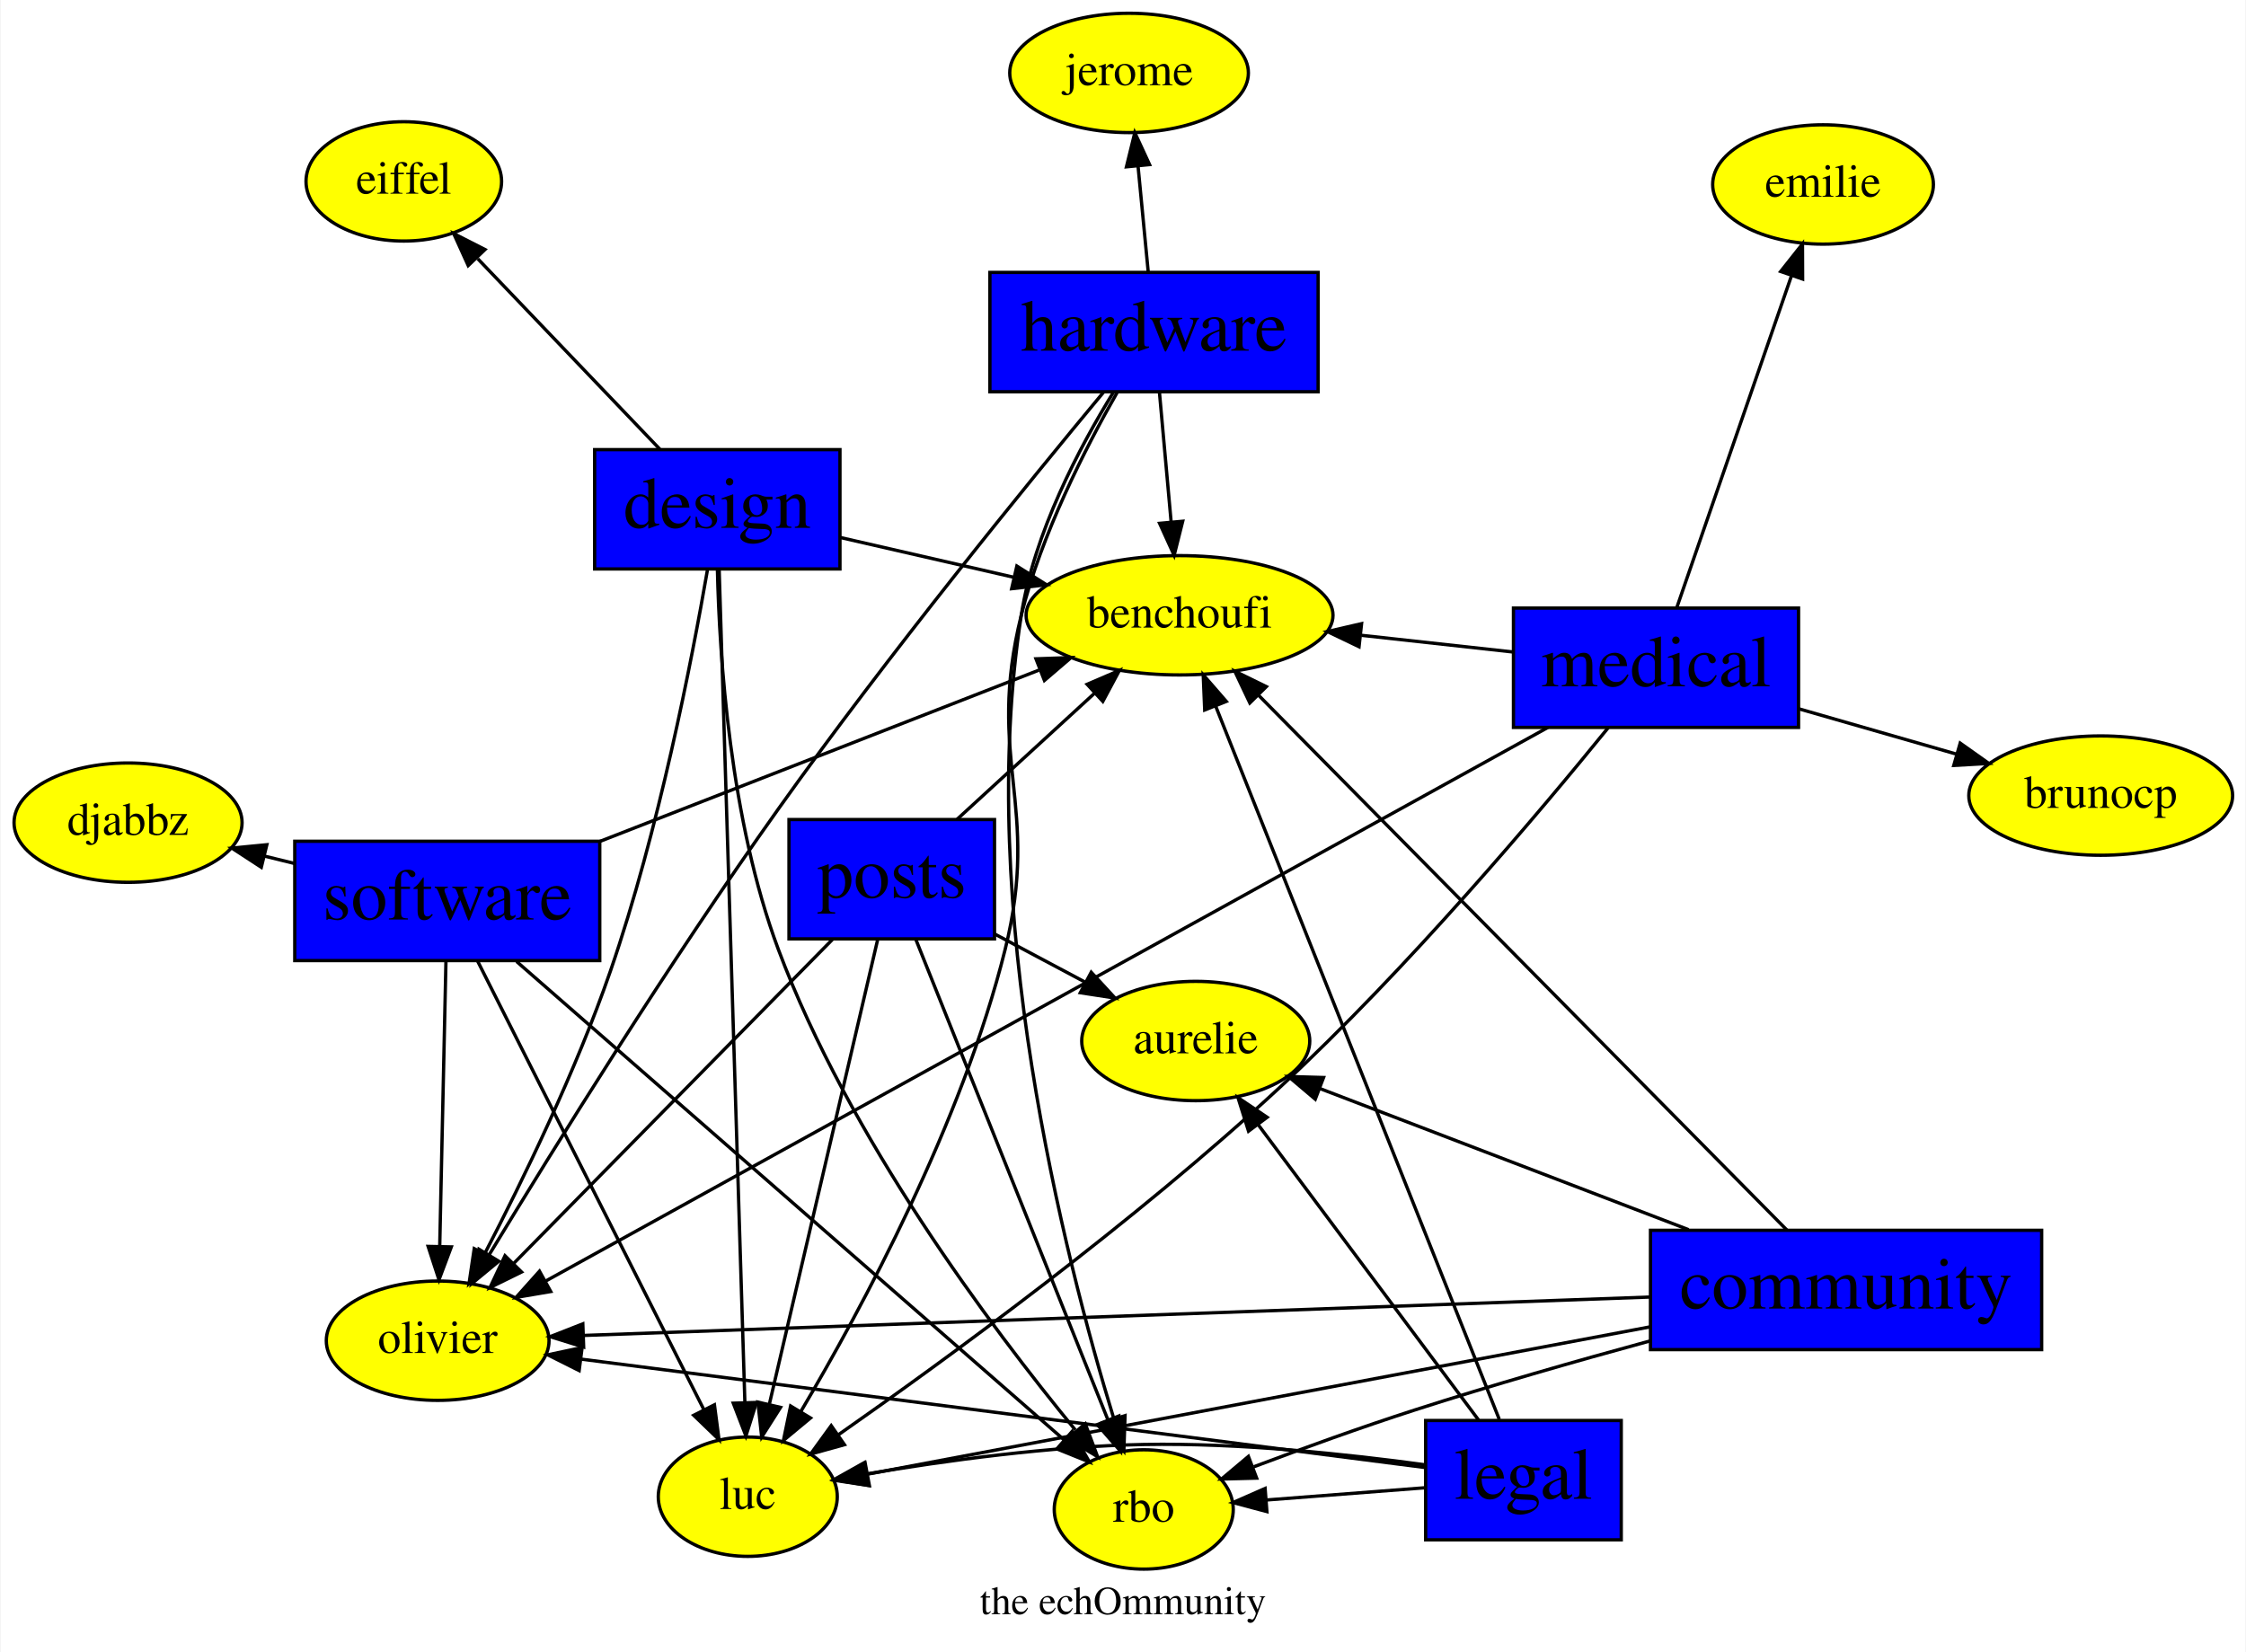
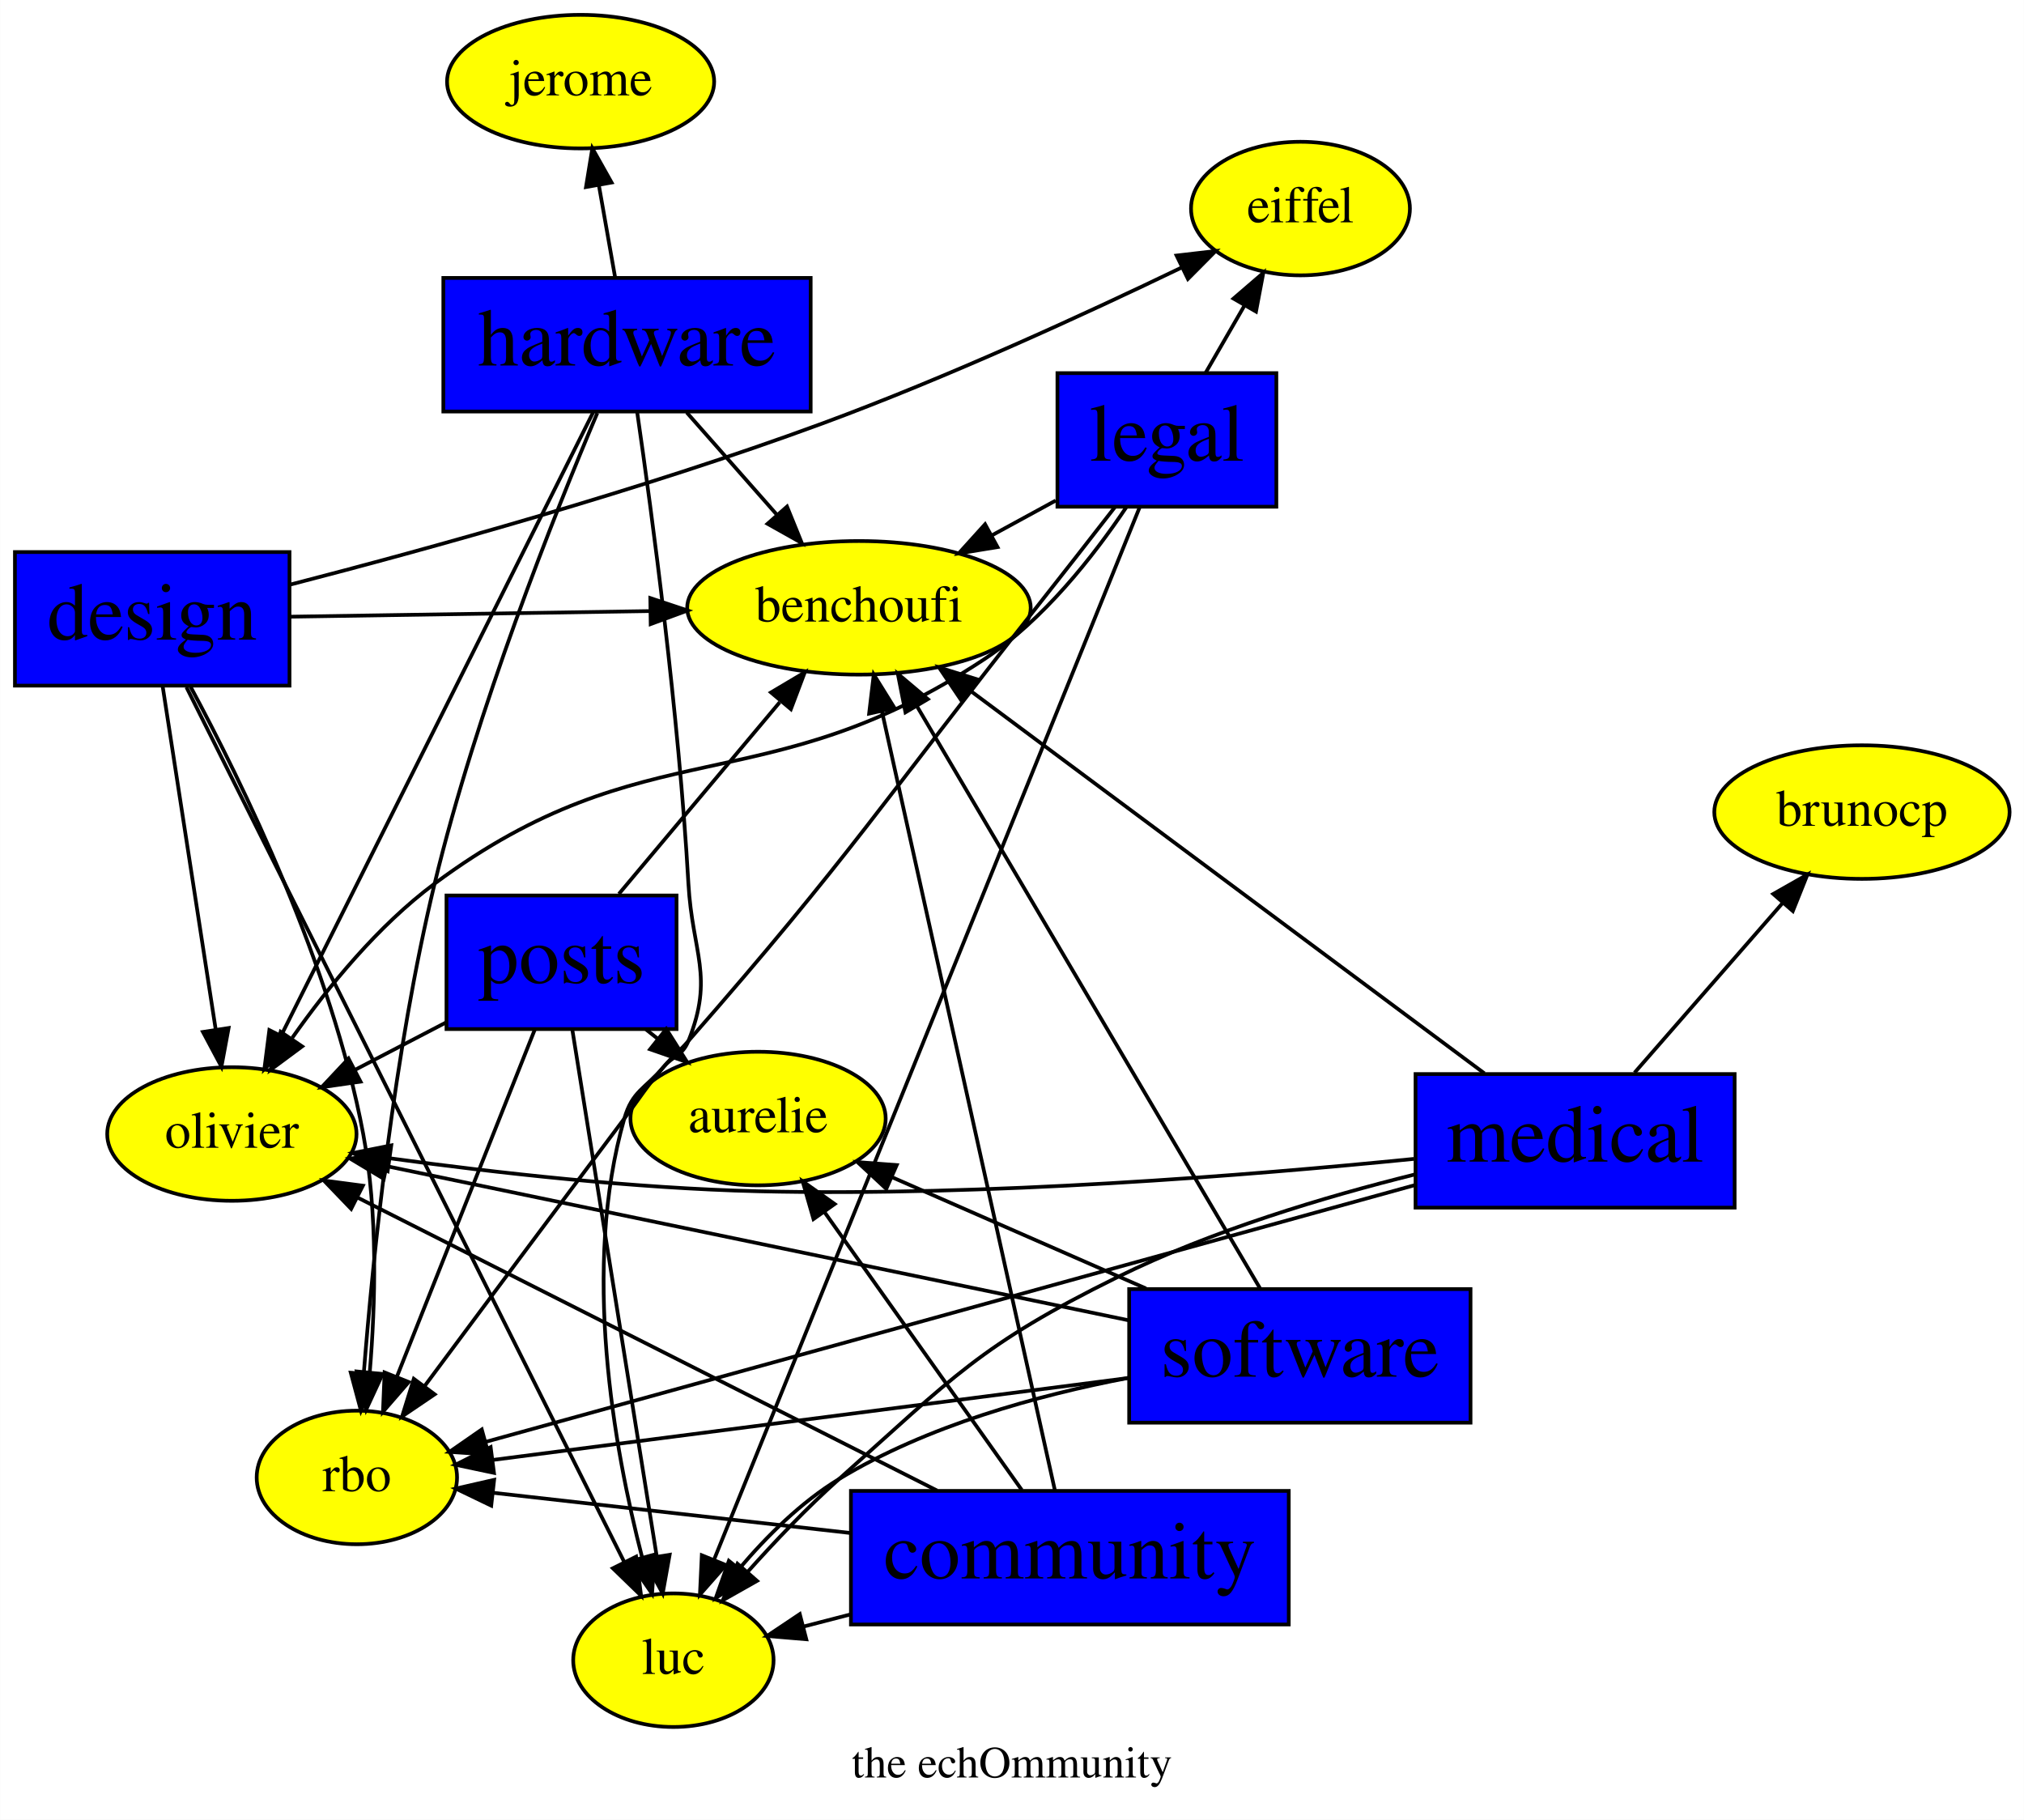
- <svg xmlns="http://www.w3.org/2000/svg" width="677pt" height="498pt" viewBox="0.00 0.00 677.14 498.37">
-   <g id="graph0" class="graph" transform="scale(1 1) rotate(0) translate(4 494.369)">
-     <polygon fill="white" stroke="none" points="-4,4 -4,-494.369 673.144,-494.369 673.144,4 -4,4" />
-     <text text-anchor="middle" x="334.572" y="-7.4" font-family="Times,serif" font-size="12.00">the echOmmunity</text>
+ <svg xmlns="http://www.w3.org/2000/svg" width="545pt" height="490pt" viewBox="0.00 0.00 545.44 490.44">
+   <g id="graph0" class="graph" transform="scale(1 1) rotate(0) translate(4 486.437)">
+     <polygon fill="white" stroke="none" points="-4,4 -4,-486.437 541.437,-486.437 541.437,4 -4,4" />
+     <text text-anchor="middle" x="268.719" y="-7.4" font-family="Times,serif" font-size="12.00">the echOmmunity</text>
    <g id="node1" class="node">
-       <polygon fill="blue" stroke="black" points="538.35,-310.927 452.35,-310.927 452.35,-274.927 538.35,-274.927 538.35,-310.927" />
-       <text text-anchor="middle" x="495.35" y="-287.327" font-family="Times,serif" font-size="22.00">medical</text>
+       <polygon fill="blue" stroke="black" points="463.477,-196.971 377.477,-196.971 377.477,-160.971 463.477,-160.971 463.477,-196.971" />
+       <text text-anchor="middle" x="420.477" y="-173.371" font-family="Times,serif" font-size="22.00">medical</text>
    </g>
    <g id="node2" class="node">
-       <ellipse fill="yellow" stroke="black" cx="351.626" cy="-308.752" rx="46.292" ry="18" />
-       <text text-anchor="middle" x="351.626" y="-305.052" font-family="Times,serif" font-size="14.00">benchoufi</text>
+       <ellipse fill="yellow" stroke="black" cx="227.471" cy="-322.625" rx="46.292" ry="18" />
+       <text text-anchor="middle" x="227.471" y="-318.925" font-family="Times,serif" font-size="14.00">benchoufi</text>
    </g>
    <g id="edge1" class="edge">
-       <path fill="none" stroke="black" d="M452.228,-297.675C437.851,-299.258 421.637,-301.044 406.491,-302.711" />
-       <polygon fill="black" stroke="black" points="405.769,-299.27 396.212,-303.843 406.535,-306.228 405.769,-299.27" />
+       <path fill="none" stroke="black" d="M396.032,-197.165C360.668,-223.486 295.31,-272.132 257.202,-300.496" />
+       <polygon fill="black" stroke="black" points="254.98,-297.787 249.048,-306.565 259.16,-303.402 254.98,-297.787" />
    </g>
    <g id="node3" class="node">
-       <ellipse fill="yellow" stroke="black" cx="629.497" cy="-254.357" rx="39.794" ry="18" />
-       <text text-anchor="middle" x="629.497" y="-250.657" font-family="Times,serif" font-size="14.00">brunocp</text>
+       <ellipse fill="yellow" stroke="black" cx="497.791" cy="-267.573" rx="39.794" ry="18" />
+       <text text-anchor="middle" x="497.791" y="-263.873" font-family="Times,serif" font-size="14.00">brunocp</text>
    </g>
    <g id="edge2" class="edge">
-       <path fill="none" stroke="black" d="M538.533,-280.511C553.738,-276.139 570.827,-271.226 586.053,-266.848" />
-       <polygon fill="black" stroke="black" points="587.108,-270.186 595.752,-264.059 585.174,-263.459 587.108,-270.186" />
+       <path fill="none" stroke="black" d="M436.496,-197.329C448.065,-210.587 463.81,-228.632 476.446,-243.112" />
+       <polygon fill="black" stroke="black" points="473.887,-245.503 483.099,-250.737 479.162,-240.901 473.887,-245.503" />
    </g>
    <g id="node4" class="node">
-       <ellipse fill="yellow" stroke="black" cx="127.84" cy="-89.909" rx="33.595" ry="18" />
-       <text text-anchor="middle" x="127.84" y="-86.209" font-family="Times,serif" font-size="14.00">olivier</text>
+       <ellipse fill="yellow" stroke="black" cx="58.466" cy="-180.812" rx="33.595" ry="18" />
+       <text text-anchor="middle" x="58.466" y="-177.112" font-family="Times,serif" font-size="14.00">olivier</text>
    </g>
    <g id="edge3" class="edge">
-       <path fill="none" stroke="black" d="M462.736,-274.911C392.965,-236.368 229.92,-146.299 160.293,-107.836" />
-       <polygon fill="black" stroke="black" points="161.942,-104.749 151.497,-102.977 158.557,-110.876 161.942,-104.749" />
+       <path fill="none" stroke="black" d="M377.074,-174.11C332.699,-169.654 261.761,-163.949 200.314,-165.384 166.935,-166.164 129.385,-170.399 101.307,-174.235" />
+       <polygon fill="black" stroke="black" points="100.454,-170.82 91.038,-175.678 101.428,-177.752 100.454,-170.82" />
    </g>
    <g id="node5" class="node">
-       <ellipse fill="yellow" stroke="black" cx="221.386" cy="-42.847" rx="27" ry="18" />
-       <text text-anchor="middle" x="221.386" y="-39.147" font-family="Times,serif" font-size="14.00">luc</text>
+       <ellipse fill="yellow" stroke="black" cx="92.155" cy="-88.251" rx="27" ry="18" />
+       <text text-anchor="middle" x="92.155" y="-84.551" font-family="Times,serif" font-size="14.00">rbo</text>
    </g>
    <g id="edge4" class="edge">
-       <path fill="none" stroke="black" d="M480.912,-274.803C460.253,-249.358 420.49,-202.164 382.024,-166.471 338.097,-125.712 281.534,-84.479 248.58,-61.436" />
-       <polygon fill="black" stroke="black" points="250.546,-58.541 240.337,-55.708 246.552,-64.289 250.546,-58.541" />
+       <path fill="none" stroke="black" d="M377.217,-167.018C311.375,-148.825 187.306,-114.543 126.927,-97.859" />
+       <polygon fill="black" stroke="black" points="127.682,-94.436 117.111,-95.147 125.817,-101.183 127.682,-94.436" />
    </g>
    <g id="node6" class="node">
-       <ellipse fill="yellow" stroke="black" cx="545.735" cy="-438.719" rx="33.295" ry="18" />
-       <text text-anchor="middle" x="545.735" y="-435.019" font-family="Times,serif" font-size="14.00">emilie</text>
+       <ellipse fill="yellow" stroke="black" cx="177.46" cy="-39" rx="27" ry="18" />
+       <text text-anchor="middle" x="177.46" y="-35.3" font-family="Times,serif" font-size="14.00">luc</text>
    </g>
    <g id="edge5" class="edge">
-       <path fill="none" stroke="black" d="M501.629,-311.097C510.313,-336.225 526.063,-381.797 536.202,-411.137" />
-       <polygon fill="black" stroke="black" points="532.96,-412.47 539.534,-420.778 539.576,-410.183 532.96,-412.47" />
+       <path fill="none" stroke="black" d="M377.452,-169.95C353.113,-163.925 322.549,-154.782 297.096,-142.218 260.177,-123.994 252.822,-115.246 222.109,-87.826 213.537,-80.174 204.847,-71.047 197.44,-62.766" />
+       <polygon fill="black" stroke="black" points="200,-60.377 190.777,-55.162 194.735,-64.99 200,-60.377" />
    </g>
    <g id="node7" class="node">
-       <polygon fill="blue" stroke="black" points="295.814,-247.131 233.814,-247.131 233.814,-211.131 295.814,-211.131 295.814,-247.131" />
-       <text text-anchor="middle" x="264.814" y="-223.531" font-family="Times,serif" font-size="22.00">posts</text>
+       <polygon fill="blue" stroke="black" points="178.31,-245.093 116.31,-245.093 116.31,-209.093 178.31,-209.093 178.31,-245.093" />
+       <text text-anchor="middle" x="147.31" y="-221.493" font-family="Times,serif" font-size="22.00">posts</text>
    </g>
    <g id="edge6" class="edge">
-       <path fill="none" stroke="black" d="M284.513,-247.198C296.808,-258.474 312.763,-273.108 326.032,-285.277" />
-       <polygon fill="black" stroke="black" points="323.75,-287.934 333.486,-292.114 328.482,-282.775 323.75,-287.934" />
+       <path fill="none" stroke="black" d="M162.766,-245.512C175.086,-260.195 192.474,-280.917 206.123,-297.183" />
+       <polygon fill="black" stroke="black" points="203.764,-299.817 212.873,-305.228 209.126,-295.317 203.764,-299.817" />
    </g>
    <g id="edge8" class="edge">
-       <path fill="none" stroke="black" d="M246.908,-210.93C222.25,-185.867 177.828,-140.717 150.769,-113.214" />
-       <polygon fill="black" stroke="black" points="153.137,-110.63 143.628,-105.956 148.147,-115.539 153.137,-110.63" />
+       <path fill="none" stroke="black" d="M116.237,-210.906C108.324,-206.785 99.789,-202.338 91.77,-198.161" />
+       <polygon fill="black" stroke="black" points="93.148,-194.933 82.662,-193.417 89.914,-201.141 93.148,-194.933" />
+     </g>
+     <g id="edge9" class="edge">
+       <path fill="none" stroke="black" d="M140.1,-208.942C130.633,-185.112 113.933,-143.073 102.955,-115.437" />
+       <polygon fill="black" stroke="black" points="106.138,-113.969 99.193,-105.968 99.632,-116.553 106.138,-113.969" />
    </g>
    <g id="edge7" class="edge">
-       <path fill="none" stroke="black" d="M260.571,-210.93C252.963,-178.294 236.953,-109.622 227.93,-70.915" />
-       <polygon fill="black" stroke="black" points="231.262,-69.792 225.583,-60.848 224.445,-71.381 231.262,-69.792" />
+       <path fill="none" stroke="black" d="M150.201,-209.058C155.48,-176.125 166.713,-106.05 172.986,-66.913" />
+       <polygon fill="black" stroke="black" points="176.451,-67.409 174.578,-56.98 169.539,-66.3 176.451,-67.409" />
    </g>
    <g id="node8" class="node">
-       <ellipse fill="yellow" stroke="black" cx="340.829" cy="-39" rx="27" ry="18" />
-       <text text-anchor="middle" x="340.829" y="-35.3" font-family="Times,serif" font-size="14.00">rbo</text>
-     </g>
-     <g id="edge9" class="edge">
-       <path fill="none" stroke="black" d="M272.103,-210.9C285.538,-177.298 314.266,-105.441 329.992,-66.108" />
-       <polygon fill="black" stroke="black" points="333.322,-67.207 333.784,-56.622 326.822,-64.608 333.322,-67.207" />
+       <ellipse fill="yellow" stroke="black" cx="200.281" cy="-184.984" rx="34.394" ry="18" />
+       <text text-anchor="middle" x="200.281" y="-181.284" font-family="Times,serif" font-size="14.00">aurelie</text>
+     </g>
+     <g id="edge10" class="edge">
+       <path fill="none" stroke="black" d="M170.082,-208.991C171.123,-208.163 172.172,-207.329 173.222,-206.495" />
+       <polygon fill="black" stroke="black" points="175.535,-209.127 181.185,-200.164 171.179,-203.647 175.535,-209.127" />
    </g>
    <g id="node9" class="node">
-       <ellipse fill="yellow" stroke="black" cx="356.512" cy="-180.318" rx="34.394" ry="18" />
-       <text text-anchor="middle" x="356.512" y="-176.618" font-family="Times,serif" font-size="14.00">aurelie</text>
-     </g>
-     <g id="edge10" class="edge">
-       <path fill="none" stroke="black" d="M295.859,-212.605C304.651,-207.925 314.257,-202.811 323.178,-198.062" />
-       <polygon fill="black" stroke="black" points="324.982,-201.067 332.164,-193.279 321.692,-194.888 324.982,-201.067" />
+       <polygon fill="blue" stroke="black" points="339.966,-385.874 280.966,-385.874 280.966,-349.874 339.966,-349.874 339.966,-385.874" />
+       <text text-anchor="middle" x="310.466" y="-362.274" font-family="Times,serif" font-size="22.00">legal</text>
+     </g>
+     <g id="edge14" class="edge">
+       <path fill="none" stroke="black" d="M280.503,-351.538C274.896,-348.481 268.984,-345.258 263.223,-342.117" />
+       <polygon fill="black" stroke="black" points="264.815,-338.998 254.36,-337.284 261.464,-345.144 264.815,-338.998" />
+     </g>
+     <g id="edge12" class="edge">
+       <path fill="none" stroke="black" d="M299.468,-349.648C290.658,-336.508 277.163,-319.299 261.232,-308.765 201.92,-269.544 170.193,-290.693 113.11,-248.293 97.922,-237.011 84.492,-220.572 74.746,-206.744" />
+       <polygon fill="black" stroke="black" points="77.403,-204.426 68.893,-198.114 71.61,-208.355 77.403,-204.426" />
+     </g>
+     <g id="edge13" class="edge">
+       <path fill="none" stroke="black" d="M296.461,-349.771C290.019,-341.476 282.258,-331.529 275.217,-322.625 233.95,-270.441 225.344,-255.94 181.51,-205.893 178.651,-202.629 177.584,-202.133 174.768,-198.831 169.747,-192.942 168.887,-191.15 164.234,-184.966 145.807,-160.479 124.893,-132.383 110.357,-112.806" />
+       <polygon fill="black" stroke="black" points="113.122,-110.658 104.352,-104.714 107.501,-114.83 113.122,-110.658" />
+     </g>
+     <g id="edge11" class="edge">
+       <path fill="none" stroke="black" d="M303.125,-349.724C281,-295.017 214.866,-131.49 188.494,-66.282" />
+       <polygon fill="black" stroke="black" points="191.61,-64.651 184.616,-56.693 185.12,-67.275 191.61,-64.651" />
    </g>
    <g id="node10" class="node">
-       <polygon fill="blue" stroke="black" points="484.866,-65.837 425.866,-65.837 425.866,-29.837 484.866,-29.837 484.866,-65.837" />
-       <text text-anchor="middle" x="455.366" y="-42.237" font-family="Times,serif" font-size="22.00">legal</text>
-     </g>
-     <g id="edge14" class="edge">
-       <path fill="none" stroke="black" d="M448.072,-66.184C430.134,-111.299 383.795,-227.845 362.555,-281.266" />
-       <polygon fill="black" stroke="black" points="359.218,-280.186 358.775,-290.772 365.722,-282.773 359.218,-280.186" />
-     </g>
-     <g id="edge12" class="edge">
-       <path fill="none" stroke="black" d="M425.723,-51.645C367.728,-59.095 239.033,-75.626 171.36,-84.319" />
-       <polygon fill="black" stroke="black" points="170.516,-80.898 161.043,-85.644 171.408,-87.841 170.516,-80.898" />
-     </g>
-     <g id="edge11" class="edge">
-       <path fill="none" stroke="black" d="M425.764,-52.459C402.672,-55.618 369.765,-59.143 340.803,-58.6 312.573,-58.071 280.903,-53.718 257.274,-49.722" />
-       <polygon fill="black" stroke="black" points="257.803,-46.261 247.35,-47.985 256.596,-53.157 257.803,-46.261" />
-     </g>
-     <g id="edge13" class="edge">
-       <path fill="none" stroke="black" d="M425.572,-45.538C411.031,-44.416 393.394,-43.056 377.982,-41.867" />
-       <polygon fill="black" stroke="black" points="377.974,-38.356 367.734,-41.076 377.435,-45.335 377.974,-38.356" />
+       <ellipse fill="yellow" stroke="black" cx="346.466" cy="-430.228" rx="29.497" ry="18" />
+       <text text-anchor="middle" x="346.466" y="-426.528" font-family="Times,serif" font-size="14.00">eiffel</text>
    </g>
    <g id="edge15" class="edge">
-       <path fill="none" stroke="black" d="M441.828,-65.98C424.63,-89.028 394.856,-128.931 375.422,-154.976" />
-       <polygon fill="black" stroke="black" points="372.436,-153.125 369.261,-163.233 378.046,-157.311 372.436,-153.125" />
+       <path fill="none" stroke="black" d="M320.878,-385.909C324.171,-391.612 327.878,-398.033 331.428,-404.181" />
+       <polygon fill="black" stroke="black" points="328.417,-405.966 336.448,-412.877 334.479,-402.466 328.417,-405.966" />
    </g>
    <g id="node11" class="node">
-       <polygon fill="blue" stroke="black" points="393.424,-412.188 294.424,-412.188 294.424,-376.188 393.424,-376.188 393.424,-412.188" />
-       <text text-anchor="middle" x="343.924" y="-388.588" font-family="Times,serif" font-size="22.00">hardware</text>
+       <polygon fill="blue" stroke="black" points="214.458,-411.531 115.458,-411.531 115.458,-375.531 214.458,-375.531 214.458,-411.531" />
+       <text text-anchor="middle" x="164.958" y="-387.931" font-family="Times,serif" font-size="22.00">hardware</text>
    </g>
    <g id="edge19" class="edge">
-       <path fill="none" stroke="black" d="M345.557,-376.069C346.579,-364.742 347.915,-349.915 349.074,-337.059" />
-       <polygon fill="black" stroke="black" points="352.583,-337.119 349.995,-326.845 345.611,-336.49 352.583,-337.119" />
+       <path fill="none" stroke="black" d="M181.056,-375.271C188.443,-366.892 197.32,-356.823 205.324,-347.745" />
+       <polygon fill="black" stroke="black" points="208.085,-349.905 212.073,-340.089 202.835,-345.276 208.085,-349.905" />
    </g>
    <g id="edge18" class="edge">
-       <path fill="none" stroke="black" d="M328.666,-376.008C306.333,-349.136 263.793,-296.956 230.614,-250.331 197.8,-204.218 162.937,-148.079 143.424,-115.918" />
-       <polygon fill="black" stroke="black" points="146.279,-113.876 138.111,-107.128 140.288,-117.497 146.279,-113.876" />
+       <path fill="none" stroke="black" d="M155.878,-375.395C137.08,-337.845 93.821,-251.435 71.828,-207.504" />
+       <polygon fill="black" stroke="black" points="74.829,-205.68 67.223,-198.305 68.57,-208.814 74.829,-205.68" />
+     </g>
+     <g id="edge16" class="edge">
+       <path fill="none" stroke="black" d="M156.948,-375.117C145.448,-347.914 124.404,-295.143 113.11,-248.293 102.137,-202.769 96.561,-148.483 94.011,-116.272" />
+       <polygon fill="black" stroke="black" points="97.497,-115.95 93.259,-106.24 90.516,-116.473 97.497,-115.95" />
    </g>
    <g id="edge17" class="edge">
-       <path fill="none" stroke="black" d="M332.812,-375.967C323.213,-359.18 309.957,-333.236 303.88,-308.752 293.075,-265.211 309.848,-251.465 299.014,-207.931 285.998,-155.622 255.976,-99.898 237.315,-68.422" />
-       <polygon fill="black" stroke="black" points="240.303,-66.599 232.148,-59.836 234.305,-70.208 240.303,-66.599" />
-     </g>
-     <g id="edge16" class="edge">
-       <path fill="none" stroke="black" d="M331.773,-376.177C321.474,-359.531 307.774,-333.677 303.88,-308.752 290.084,-220.426 316.838,-115.382 331.758,-66.526" />
-       <polygon fill="black" stroke="black" points="335.184,-67.297 334.83,-56.708 328.503,-65.206 335.184,-67.297" />
+       <path fill="none" stroke="black" d="M167.717,-375.246C171.709,-347.768 178.905,-294.154 181.51,-248.293 182.579,-229.479 188.519,-223.385 181.51,-205.893 179.896,-201.865 177.584,-202.133 174.768,-198.831 169.747,-192.942 166.37,-192.405 164.234,-184.966 152.735,-144.931 161.35,-96.412 169.057,-66.629" />
+       <polygon fill="black" stroke="black" points="172.451,-67.49 171.711,-56.921 165.698,-65.644 172.451,-67.49" />
    </g>
    <g id="node12" class="node">
-       <ellipse fill="yellow" stroke="black" cx="336.4" cy="-472.369" rx="35.995" ry="18" />
-       <text text-anchor="middle" x="336.4" y="-468.669" font-family="Times,serif" font-size="14.00">jerome</text>
+       <ellipse fill="yellow" stroke="black" cx="152.455" cy="-464.437" rx="35.995" ry="18" />
+       <text text-anchor="middle" x="152.455" y="-460.737" font-family="Times,serif" font-size="14.00">jerome</text>
    </g>
    <g id="edge20" class="edge">
-       <path fill="none" stroke="black" d="M342.179,-412.321C341.267,-421.794 340.131,-433.597 339.109,-444.227" />
-       <polygon fill="black" stroke="black" points="335.61,-444.045 338.136,-454.334 342.578,-444.716 335.61,-444.045" />
+       <path fill="none" stroke="black" d="M161.738,-411.791C160.415,-419.292 158.854,-428.149 157.392,-436.436" />
+       <polygon fill="black" stroke="black" points="153.91,-436.028 155.62,-446.484 160.804,-437.244 153.91,-436.028" />
    </g>
    <g id="node13" class="node">
-       <polygon fill="blue" stroke="black" points="249.191,-358.726 175.191,-358.726 175.191,-322.726 249.191,-322.726 249.191,-358.726" />
-       <text text-anchor="middle" x="212.191" y="-335.126" font-family="Times,serif" font-size="22.00">design</text>
+       <polygon fill="blue" stroke="black" points="74,-337.654 0,-337.654 0,-301.654 74,-301.654 74,-337.654" />
+       <text text-anchor="middle" x="37" y="-314.054" font-family="Times,serif" font-size="22.00">design</text>
    </g>
    <g id="edge22" class="edge">
-       <path fill="none" stroke="black" d="M249.191,-332.242C265.243,-328.561 284.287,-324.194 301.574,-320.23" />
-       <polygon fill="black" stroke="black" points="302.549,-323.597 311.514,-317.95 300.984,-316.774 302.549,-323.597" />
+       <path fill="none" stroke="black" d="M74.177,-320.234C101.704,-320.663 139.695,-321.256 170.968,-321.744" />
+       <polygon fill="black" stroke="black" points="171.239,-325.248 181.292,-321.905 171.348,-318.249 171.239,-325.248" />
    </g>
    <g id="edge24" class="edge">
-       <path fill="none" stroke="black" d="M209.206,-322.346C204.54,-295.357 194.517,-243.631 179.934,-201.38 169.553,-171.301 153.616,-138.486 142.103,-116.302" />
-       <polygon fill="black" stroke="black" points="145.066,-114.417 137.315,-107.195 138.871,-117.675 145.066,-114.417" />
+       <path fill="none" stroke="black" d="M39.806,-301.503C43.438,-278.013 49.806,-236.826 54.079,-209.186" />
+       <polygon fill="black" stroke="black" points="57.59,-209.385 55.659,-198.968 50.672,-208.316 57.59,-209.385" />
+     </g>
+     <g id="edge21" class="edge">
+       <path fill="none" stroke="black" d="M47.243,-301.534C61.171,-275.71 85.328,-226.391 93.863,-180.82 97.845,-159.557 97.168,-135.066 95.63,-116.618" />
+       <polygon fill="black" stroke="black" points="99.101,-116.141 94.654,-106.524 92.133,-116.815 99.101,-116.141" />
    </g>
    <g id="edge23" class="edge">
-       <path fill="none" stroke="black" d="M212.752,-322.541C214.301,-272.374 218.642,-131.744 220.512,-71.18" />
-       <polygon fill="black" stroke="black" points="224.01,-71.276 220.821,-61.173 217.014,-71.06 224.01,-71.276" />
-     </g>
-     <g id="edge21" class="edge">
-       <path fill="none" stroke="black" d="M212.227,-322.502C212.826,-296.33 216.017,-246.953 230.614,-207.931 251.811,-151.269 294.591,-94.15 320.172,-62.995" />
-       <polygon fill="black" stroke="black" points="323.188,-64.843 326.898,-54.919 317.809,-60.363 323.188,-64.843" />
+       <path fill="none" stroke="black" d="M46.216,-301.24C70.448,-252.822 136.019,-121.804 164.245,-65.406" />
+       <polygon fill="black" stroke="black" points="167.408,-66.906 168.753,-56.397 161.148,-63.773 167.408,-66.906" />
+     </g>
+     <g id="edge25" class="edge">
+       <path fill="none" stroke="black" d="M74.162,-328.875C111.031,-338.399 168.916,-354.369 217.658,-372.331 251.316,-384.734 288.575,-401.871 314.324,-414.28" />
+       <polygon fill="black" stroke="black" points="313.074,-417.563 323.598,-418.784 316.132,-411.267 313.074,-417.563" />
    </g>
    <g id="node14" class="node">
-       <ellipse fill="yellow" stroke="black" cx="117.624" cy="-439.649" rx="29.497" ry="18" />
-       <text text-anchor="middle" x="117.624" y="-435.949" font-family="Times,serif" font-size="14.00">eiffel</text>
-     </g>
-     <g id="edge25" class="edge">
-       <path fill="none" stroke="black" d="M194.846,-358.87C179.402,-375.026 156.719,-398.754 139.929,-416.317" />
-       <polygon fill="black" stroke="black" points="137.057,-414.256 132.677,-423.903 142.117,-419.093 137.057,-414.256" />
+       <polygon fill="blue" stroke="black" points="343.309,-84.626 225.309,-84.626 225.309,-48.627 343.309,-48.627 343.309,-84.626" />
+       <text text-anchor="middle" x="284.309" y="-61.026" font-family="Times,serif" font-size="22.00">community</text>
+     </g>
+     <g id="edge26" class="edge">
+       <path fill="none" stroke="black" d="M280.312,-84.628C270.549,-128.602 245.428,-241.744 233.69,-294.616" />
+       <polygon fill="black" stroke="black" points="230.214,-294.122 231.463,-304.643 237.048,-295.64 230.214,-294.122" />
+     </g>
+     <g id="edge27" class="edge">
+       <path fill="none" stroke="black" d="M248.523,-84.72C205.624,-106.41 134.272,-142.485 92.271,-163.72" />
+       <polygon fill="black" stroke="black" points="90.615,-160.636 83.27,-168.271 93.773,-166.883 90.615,-160.636" />
+     </g>
+     <g id="edge29" class="edge">
+       <path fill="none" stroke="black" d="M225.089,-73.291C193.742,-76.819 156.226,-81.041 129.054,-84.099" />
+       <polygon fill="black" stroke="black" points="128.364,-80.654 118.818,-85.25 129.147,-87.61 128.364,-80.654" />
+     </g>
+     <g id="edge28" class="edge">
+       <path fill="none" stroke="black" d="M225.259,-51.359C220.931,-50.24 216.652,-49.133 212.538,-48.07" />
+       <polygon fill="black" stroke="black" points="213.276,-44.645 202.718,-45.531 211.524,-51.423 213.276,-44.645" />
+     </g>
+     <g id="edge30" class="edge">
+       <path fill="none" stroke="black" d="M271.364,-84.861C257.139,-104.896 234.195,-137.214 218.236,-159.693" />
+       <polygon fill="black" stroke="black" points="215.222,-157.892 212.287,-168.073 220.93,-161.945 215.222,-157.892" />
    </g>
    <g id="node15" class="node">
-       <polygon fill="blue" stroke="black" points="611.684,-123.216 493.684,-123.216 493.684,-87.216 611.684,-87.216 611.684,-123.216" />
-       <text text-anchor="middle" x="552.684" y="-99.616" font-family="Times,serif" font-size="22.00">community</text>
-     </g>
-     <g id="edge26" class="edge">
-       <path fill="none" stroke="black" d="M534.841,-123.278C498.561,-160.006 416.179,-243.403 375.402,-284.684" />
-       <polygon fill="black" stroke="black" points="372.83,-282.307 368.292,-291.881 377.81,-287.226 372.83,-282.307" />
-     </g>
-     <g id="edge27" class="edge">
-       <path fill="none" stroke="black" d="M493.611,-103.087C407.38,-99.981 248.956,-94.273 172.05,-91.502" />
-       <polygon fill="black" stroke="black" points="171.875,-87.993 161.755,-91.131 171.623,-94.989 171.875,-87.993" />
-     </g>
-     <g id="edge28" class="edge">
-       <path fill="none" stroke="black" d="M493.454,-94.066C424.946,-81.168 314.323,-60.343 257.549,-49.655" />
-       <polygon fill="black" stroke="black" points="258.072,-46.192 247.597,-47.782 256.776,-53.071 258.072,-46.192" />
-     </g>
-     <g id="edge29" class="edge">
-       <path fill="none" stroke="black" d="M493.487,-89.822C471.171,-83.737 445.637,-76.436 422.666,-69.037 406.514,-63.835 388.811,-57.428 374.015,-51.869" />
-       <polygon fill="black" stroke="black" points="374.882,-48.454 364.291,-48.181 372.4,-55 374.882,-48.454" />
-     </g>
-     <g id="edge30" class="edge">
-       <path fill="none" stroke="black" d="M505.196,-123.396C470.976,-136.497 425.441,-153.929 393.818,-166.036" />
-       <polygon fill="black" stroke="black" points="392.566,-162.767 384.478,-169.611 395.069,-169.305 392.566,-162.767" />
-     </g>
-     <g id="node16" class="node">
-       <polygon fill="blue" stroke="black" points="176.734,-240.58 84.734,-240.58 84.734,-204.58 176.734,-204.58 176.734,-240.58" />
-       <text text-anchor="middle" x="130.734" y="-216.98" font-family="Times,serif" font-size="22.00">software</text>
+       <polygon fill="blue" stroke="black" points="392.296,-139.018 300.296,-139.018 300.296,-103.018 392.296,-103.018 392.296,-139.018" />
+       <text text-anchor="middle" x="346.296" y="-115.418" font-family="Times,serif" font-size="22.00">software</text>
    </g>
    <g id="edge31" class="edge">
-       <path fill="none" stroke="black" d="M176.772,-240.539C215.77,-255.753 271.238,-277.392 309.179,-292.193" />
-       <polygon fill="black" stroke="black" points="308.318,-295.614 318.907,-295.988 310.863,-289.093 308.318,-295.614" />
+       <path fill="none" stroke="black" d="M335.541,-139.265C314.456,-175.039 267.611,-254.52 243.102,-296.104" />
+       <polygon fill="black" stroke="black" points="240.008,-294.461 237.945,-304.853 246.038,-298.015 240.008,-294.461" />
+     </g>
+     <g id="edge35" class="edge">
+       <path fill="none" stroke="black" d="M300.051,-130.625C244.928,-142.076 153.61,-161.047 100.441,-172.092" />
+       <polygon fill="black" stroke="black" points="99.417,-168.73 90.338,-174.191 100.841,-175.584 99.417,-168.73" />
+     </g>
+     <g id="edge32" class="edge">
+       <path fill="none" stroke="black" d="M300.273,-115.084C251.04,-108.736 173.949,-98.797 128.704,-92.963" />
+       <polygon fill="black" stroke="black" points="129.104,-89.486 118.739,-91.678 128.209,-96.428 129.104,-89.486" />
+     </g>
+     <g id="edge33" class="edge">
+       <path fill="none" stroke="black" d="M300.16,-115.099C275.64,-110.423 245.764,-102.187 222.109,-87.826 211.885,-81.62 202.592,-72.384 195.163,-63.611" />
+       <polygon fill="black" stroke="black" points="197.876,-61.4 188.892,-55.784 192.413,-65.776 197.876,-61.4" />
    </g>
    <g id="edge34" class="edge">
-       <path fill="none" stroke="black" d="M130.338,-204.41C129.854,-182.206 129.029,-144.378 128.46,-118.315" />
-       <polygon fill="black" stroke="black" points="131.959,-118.206 128.241,-108.284 124.96,-118.358 131.959,-118.206" />
-     </g>
-     <g id="edge33" class="edge">
-       <path fill="none" stroke="black" d="M139.925,-204.357C156.04,-172.407 189.447,-106.171 208.085,-69.219" />
-       <polygon fill="black" stroke="black" points="211.327,-70.564 212.705,-60.059 205.077,-67.412 211.327,-70.564" />
-     </g>
-     <g id="edge32" class="edge">
-       <path fill="none" stroke="black" d="M151.647,-204.306C190.861,-170.042 275.215,-96.333 316.737,-60.051" />
-       <polygon fill="black" stroke="black" points="319.218,-62.532 324.445,-53.317 314.612,-57.261 319.218,-62.532" />
-     </g>
-     <g id="node17" class="node">
-       <ellipse fill="yellow" stroke="black" cx="34.447" cy="-246.196" rx="34.394" ry="18" />
-       <text text-anchor="middle" x="34.447" y="-242.496" font-family="Times,serif" font-size="14.00">djabbz</text>
-     </g>
-     <g id="edge35" class="edge">
-       <path fill="none" stroke="black" d="M84.565,-233.904C81.578,-234.636 78.582,-235.371 75.621,-236.097" />
-       <polygon fill="black" stroke="black" points="74.639,-232.735 65.761,-238.516 76.307,-239.533 74.639,-232.735" />
+       <path fill="none" stroke="black" d="M304.844,-139.177C283.299,-148.615 257.215,-160.042 236.488,-169.122" />
+       <polygon fill="black" stroke="black" points="234.838,-166.024 227.083,-173.242 237.647,-172.436 234.838,-166.024" />
    </g>
  </g>
</svg>
